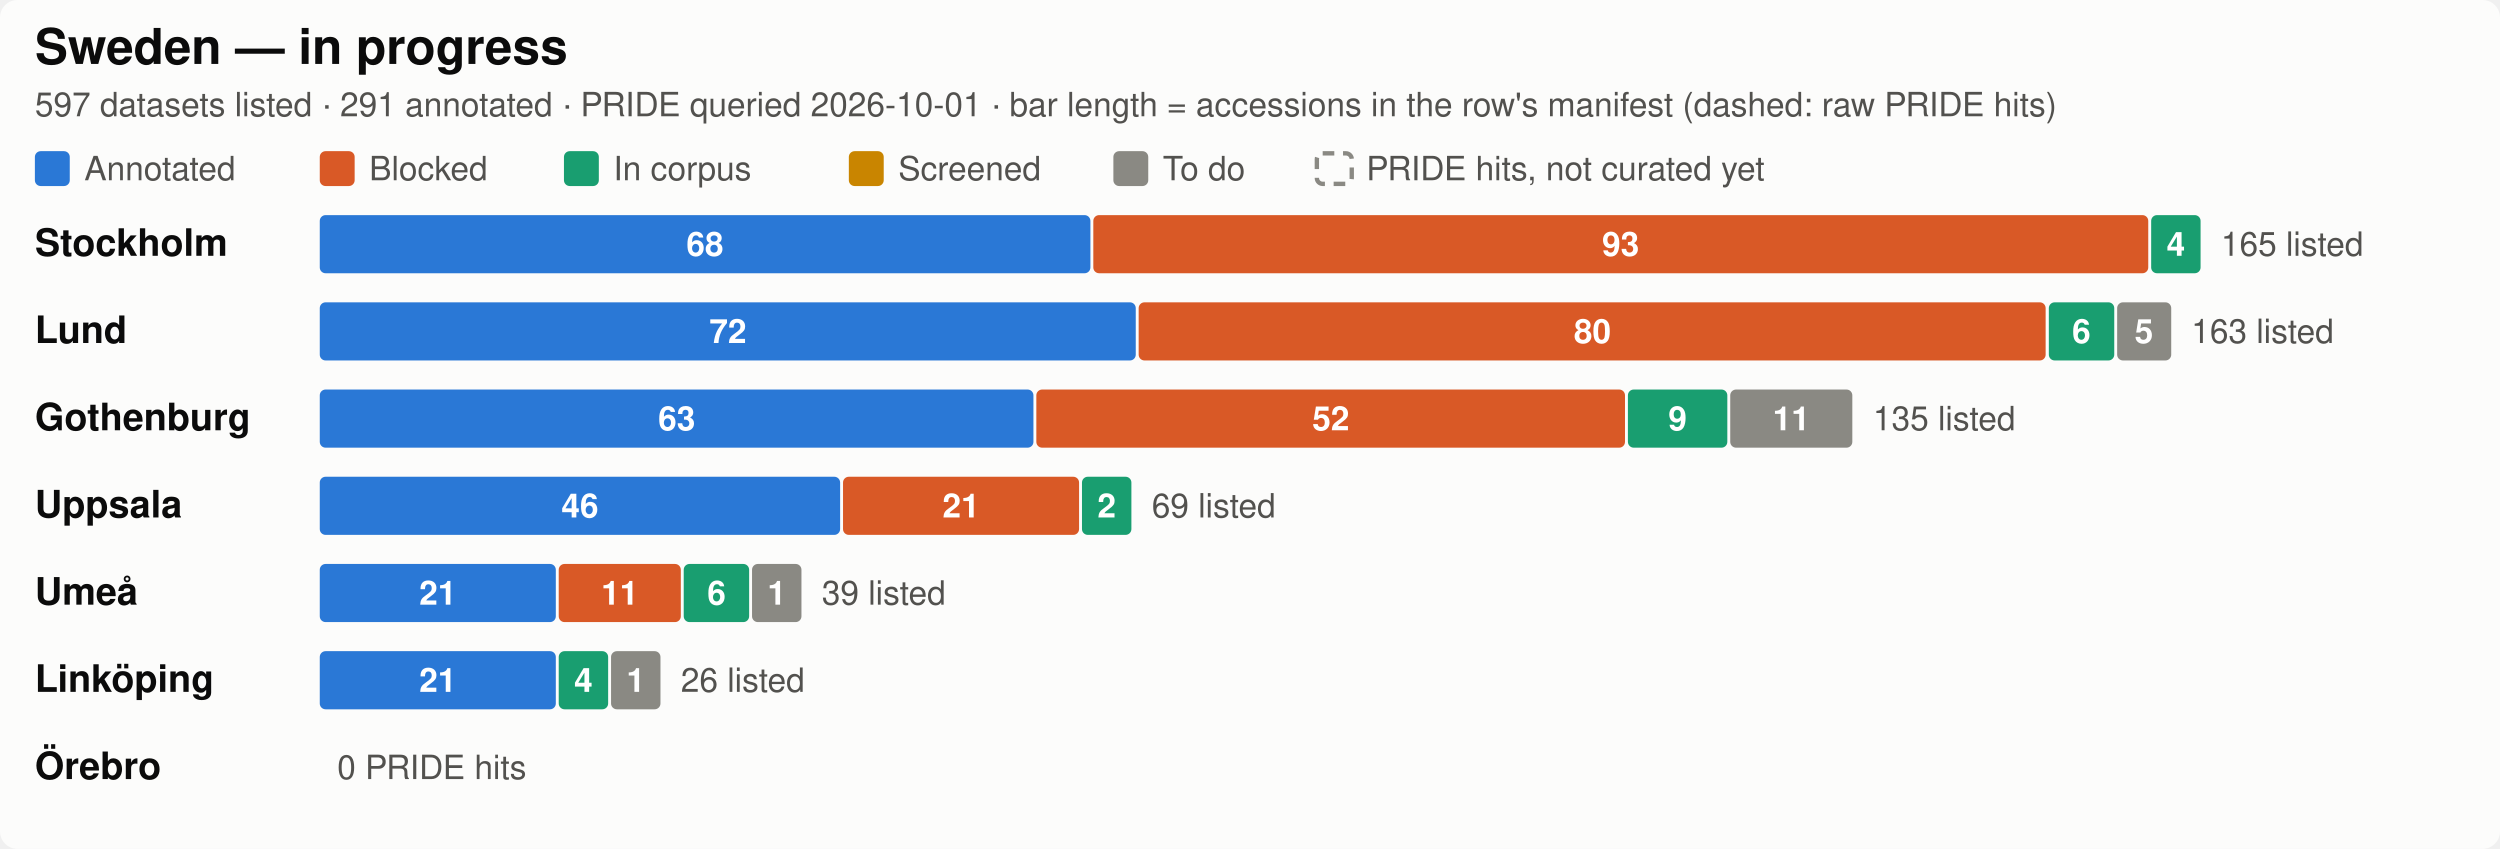
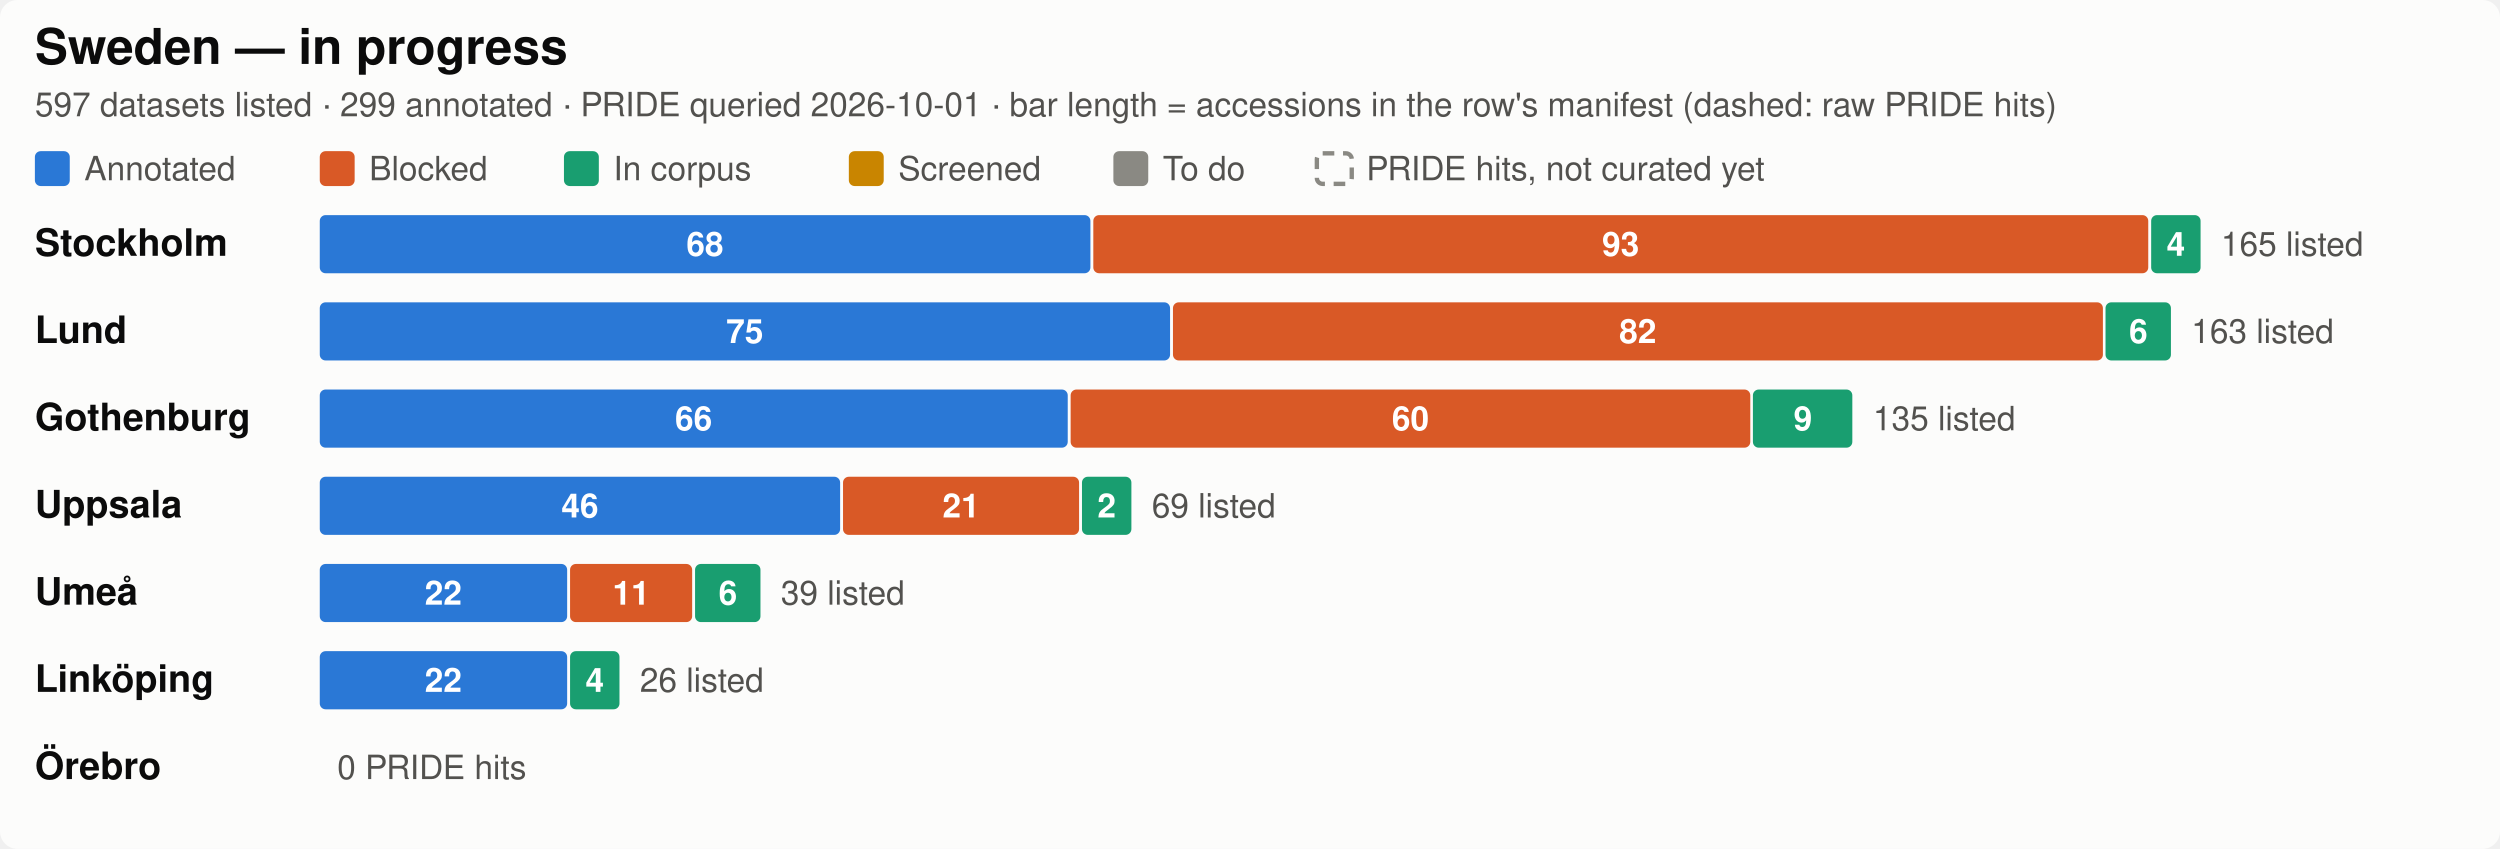
<svg xmlns="http://www.w3.org/2000/svg" width="860" height="292" viewBox="0 0 860 292" role="img" aria-label="Sweden SDRF progress by city">
  <style>
  .bg { fill: #fcfcfb; }
  .title { fill: #0b0b0b; font-size: 17px; font-weight: 600; }
  .city { fill: #0b0b0b; font-size: 13px; font-weight: 600; }
  .sub, .legend, .total { fill: #52514e; font-size: 11.5px; }
  .seg { font-size: 11.5px; font-weight: 600; fill: #ffffff; font-variant-numeric: tabular-nums; }
  .uncurated { fill: none; stroke: #8a8983; stroke-width: 1.5; stroke-dasharray: 4 3; }
  text { font-family: -apple-system, "Segoe UI", Helvetica, Arial, sans-serif; }
  .c-annotated { fill: #2a78d6; }
  .c-blocked { fill: #d95926; }
  .c-in_corpus { fill: #199e70; }
  .c-screened { fill: #c98500; }
  .c-todo { fill: #8a8983; }

  @media (prefers-color-scheme: dark) {
    .bg { fill: #1a1a19; }
    .title, .city { fill: #ffffff; }
    .sub, .legend, .total { fill: #c3c2b7; }
    .uncurated { stroke: #8f8e86; }
    .c-annotated { fill: #3987e5; }
    .c-blocked { fill: #d95926; }
    .c-in_corpus { fill: #199e70; }
    .c-screened { fill: #c98500; }
    .c-todo { fill: #6b6a65; }
  }
</style>
  <rect class="bg" width="860" height="292" rx="6" />
  <text class="title" x="12" y="22">Sweden — in progress</text>
-   <text class="sub" x="12" y="40">597 datasets listed · 291 annotated · PRIDE queried 2026-10-01 · bar length = accessions in the row's manifest (dashed: raw PRIDE hits)</text>
+   <text class="sub" x="12" y="40">597 datasets listed · 299 annotated · PRIDE queried 2026-10-01 · bar length = accessions in the row's manifest (dashed: raw PRIDE hits)</text>
  <rect class="c-annotated" fill="#2a78d6" x="12" y="52" width="12" height="12" rx="2" />
  <text class="legend" x="29" y="62">Annotated</text>
  <rect class="c-blocked" fill="#d95926" x="110" y="52" width="12" height="12" rx="2" />
  <text class="legend" x="127" y="62">Blocked</text>
  <rect class="c-in_corpus" fill="#199e70" x="194" y="52" width="12" height="12" rx="2" />
  <text class="legend" x="211" y="62">In corpus</text>
  <rect class="c-screened" fill="#c98500" x="292" y="52" width="12" height="12" rx="2" />
  <text class="legend" x="309" y="62">Screened</text>
  <rect class="c-todo" fill="#8a8983" x="383" y="52" width="12" height="12" rx="2" />
  <text class="legend" x="400" y="62">To do</text>
  <rect class="uncurated" fill="none" stroke="#8a8983" x="453" y="52.75" width="12" height="10.5" rx="2" />
  <text class="legend" x="470" y="62">PRIDE hits, not curated yet</text>
  <text class="city" x="12" y="88.0">Stockholm</text>
  <rect class="c-annotated" fill="#2a78d6" x="110.0" y="74" width="265.1" height="20" rx="2" />
  <text class="seg" x="242.5" y="88.0" text-anchor="middle">68</text>
  <rect class="c-blocked" fill="#d95926" x="376.1" y="74" width="362.9" height="20" rx="2" />
  <text class="seg" x="557.5" y="88.0" text-anchor="middle">93</text>
  <rect class="c-in_corpus" fill="#199e70" x="740.0" y="74" width="17.0" height="20" rx="2" />
  <text class="seg" x="748.5" y="88.0" text-anchor="middle">4</text>
  <text class="total" x="764.0" y="88.0">165 listed</text>
  <text class="city" x="12" y="118.0">Lund</text>
-   <rect class="c-annotated" fill="#2a78d6" x="110.0" y="104" width="280.7" height="20" rx="2" />
-   <text class="seg" x="250.4" y="118.0" text-anchor="middle">72</text>
-   <rect class="c-blocked" fill="#d95926" x="391.7" y="104" width="312.0" height="20" rx="2" />
-   <text class="seg" x="547.8" y="118.0" text-anchor="middle">80</text>
-   <rect class="c-in_corpus" fill="#199e70" x="704.8" y="104" width="22.5" height="20" rx="2" />
-   <text class="seg" x="716.0" y="118.0" text-anchor="middle">6</text>
-   <rect class="c-todo" fill="#8a8983" x="728.3" y="104" width="18.6" height="20" rx="2" />
-   <text class="seg" x="737.5" y="118.0" text-anchor="middle">5</text>
+   <rect class="c-annotated" fill="#2a78d6" x="110.0" y="104" width="292.5" height="20" rx="2" />
+   <text class="seg" x="256.2" y="118.0" text-anchor="middle">75</text>
+   <rect class="c-blocked" fill="#d95926" x="403.5" y="104" width="319.9" height="20" rx="2" />
+   <text class="seg" x="563.4" y="118.0" text-anchor="middle">82</text>
+   <rect class="c-in_corpus" fill="#199e70" x="724.3" y="104" width="22.5" height="20" rx="2" />
+   <text class="seg" x="735.6" y="118.0" text-anchor="middle">6</text>
  <text class="total" x="753.8" y="118.0">163 listed</text>
  <text class="city" x="12" y="148.0">Gothenburg</text>
-   <rect class="c-annotated" fill="#2a78d6" x="110.0" y="134" width="245.5" height="20" rx="2" />
-   <text class="seg" x="232.8" y="148.0" text-anchor="middle">63</text>
-   <rect class="c-blocked" fill="#d95926" x="356.5" y="134" width="202.5" height="20" rx="2" />
-   <text class="seg" x="457.8" y="148.0" text-anchor="middle">52</text>
-   <rect class="c-in_corpus" fill="#199e70" x="560.0" y="134" width="34.2" height="20" rx="2" />
-   <text class="seg" x="577.1" y="148.0" text-anchor="middle">9</text>
-   <rect class="c-todo" fill="#8a8983" x="595.2" y="134" width="42.0" height="20" rx="2" />
-   <text class="seg" x="616.2" y="148.0" text-anchor="middle">11</text>
+   <rect class="c-annotated" fill="#2a78d6" x="110.0" y="134" width="257.3" height="20" rx="2" />
+   <text class="seg" x="238.6" y="148.0" text-anchor="middle">66</text>
+   <rect class="c-blocked" fill="#d95926" x="368.3" y="134" width="233.8" height="20" rx="2" />
+   <text class="seg" x="485.2" y="148.0" text-anchor="middle">60</text>
+   <rect class="c-in_corpus" fill="#199e70" x="603.0" y="134" width="34.2" height="20" rx="2" />
+   <text class="seg" x="620.2" y="148.0" text-anchor="middle">9</text>
  <text class="total" x="644.3" y="148.0">135 listed</text>
  <text class="city" x="12" y="178.0">Uppsala</text>
  <rect class="c-annotated" fill="#2a78d6" x="110.0" y="164" width="179.0" height="20" rx="2" />
  <text class="seg" x="199.5" y="178.0" text-anchor="middle">46</text>
  <rect class="c-blocked" fill="#d95926" x="290.0" y="164" width="81.2" height="20" rx="2" />
  <text class="seg" x="330.6" y="178.0" text-anchor="middle">21</text>
  <rect class="c-in_corpus" fill="#199e70" x="372.2" y="164" width="17.0" height="20" rx="2" />
  <text class="seg" x="380.7" y="178.0" text-anchor="middle">2</text>
  <text class="total" x="396.2" y="178.0">69 listed</text>
  <text class="city" x="12" y="208.0">Umeå</text>
-   <rect class="c-annotated" fill="#2a78d6" x="110.0" y="194" width="81.2" height="20" rx="2" />
-   <text class="seg" x="150.6" y="208.0" text-anchor="middle">21</text>
-   <rect class="c-blocked" fill="#d95926" x="192.2" y="194" width="42.0" height="20" rx="2" />
-   <text class="seg" x="213.2" y="208.0" text-anchor="middle">11</text>
-   <rect class="c-in_corpus" fill="#199e70" x="235.2" y="194" width="22.5" height="20" rx="2" />
-   <text class="seg" x="246.5" y="208.0" text-anchor="middle">6</text>
-   <rect class="c-todo" fill="#8a8983" x="258.7" y="194" width="17.0" height="20" rx="2" />
-   <text class="seg" x="267.2" y="208.0" text-anchor="middle">1</text>
-   <text class="total" x="282.7" y="208.0">39 listed</text>
+   <rect class="c-annotated" fill="#2a78d6" x="110.0" y="194" width="85.1" height="20" rx="2" />
+   <text class="seg" x="152.5" y="208.0" text-anchor="middle">22</text>
+   <rect class="c-blocked" fill="#d95926" x="196.1" y="194" width="42.0" height="20" rx="2" />
+   <text class="seg" x="217.1" y="208.0" text-anchor="middle">11</text>
+   <rect class="c-in_corpus" fill="#199e70" x="239.1" y="194" width="22.5" height="20" rx="2" />
+   <text class="seg" x="250.4" y="208.0" text-anchor="middle">6</text>
+   <text class="total" x="268.6" y="208.0">39 listed</text>
  <text class="city" x="12" y="238.0">Linköping</text>
-   <rect class="c-annotated" fill="#2a78d6" x="110.0" y="224" width="81.2" height="20" rx="2" />
-   <text class="seg" x="150.6" y="238.0" text-anchor="middle">21</text>
-   <rect class="c-in_corpus" fill="#199e70" x="192.2" y="224" width="17.0" height="20" rx="2" />
-   <text class="seg" x="200.7" y="238.0" text-anchor="middle">4</text>
-   <rect class="c-todo" fill="#8a8983" x="210.2" y="224" width="17.0" height="20" rx="2" />
-   <text class="seg" x="218.7" y="238.0" text-anchor="middle">1</text>
-   <text class="total" x="234.2" y="238.0">26 listed</text>
+   <rect class="c-annotated" fill="#2a78d6" x="110.0" y="224" width="85.1" height="20" rx="2" />
+   <text class="seg" x="152.5" y="238.0" text-anchor="middle">22</text>
+   <rect class="c-in_corpus" fill="#199e70" x="196.1" y="224" width="17.0" height="20" rx="2" />
+   <text class="seg" x="204.6" y="238.0" text-anchor="middle">4</text>
+   <text class="total" x="220.1" y="238.0">26 listed</text>
  <text class="city" x="12" y="268.0">Örebro</text>
  <text class="total" x="116.0" y="268.0">0 PRIDE hits</text>
</svg>
